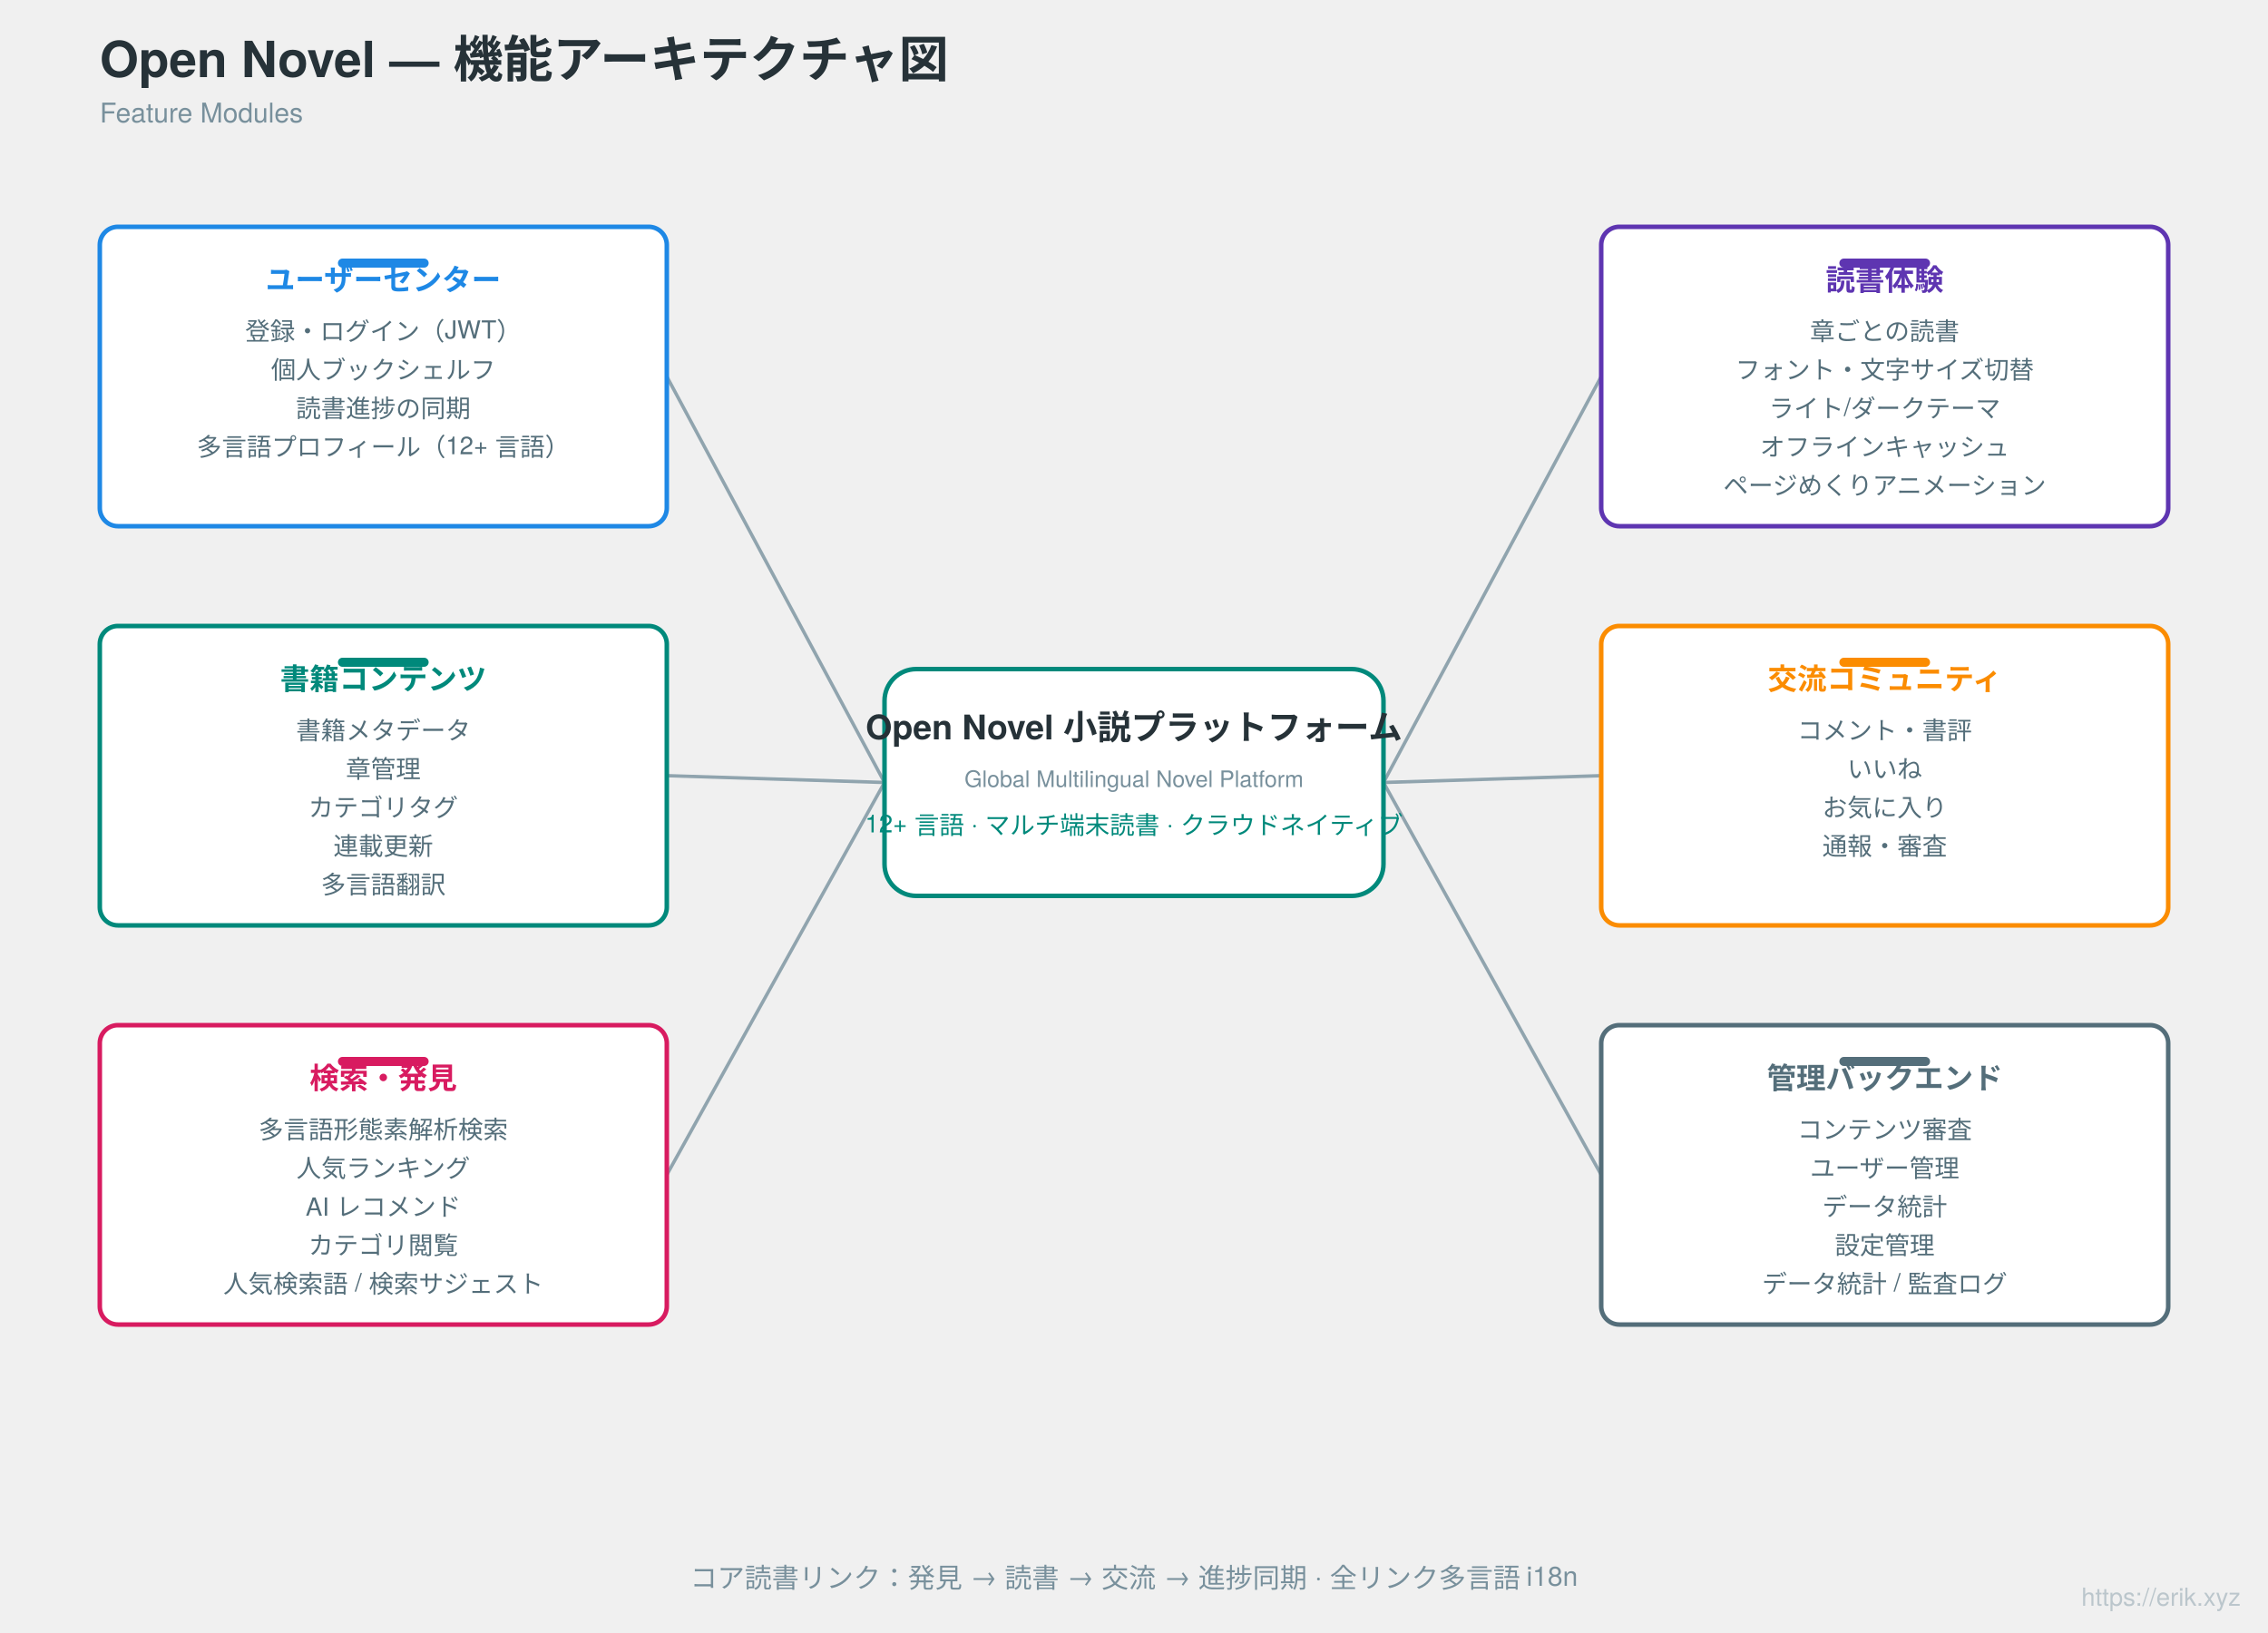
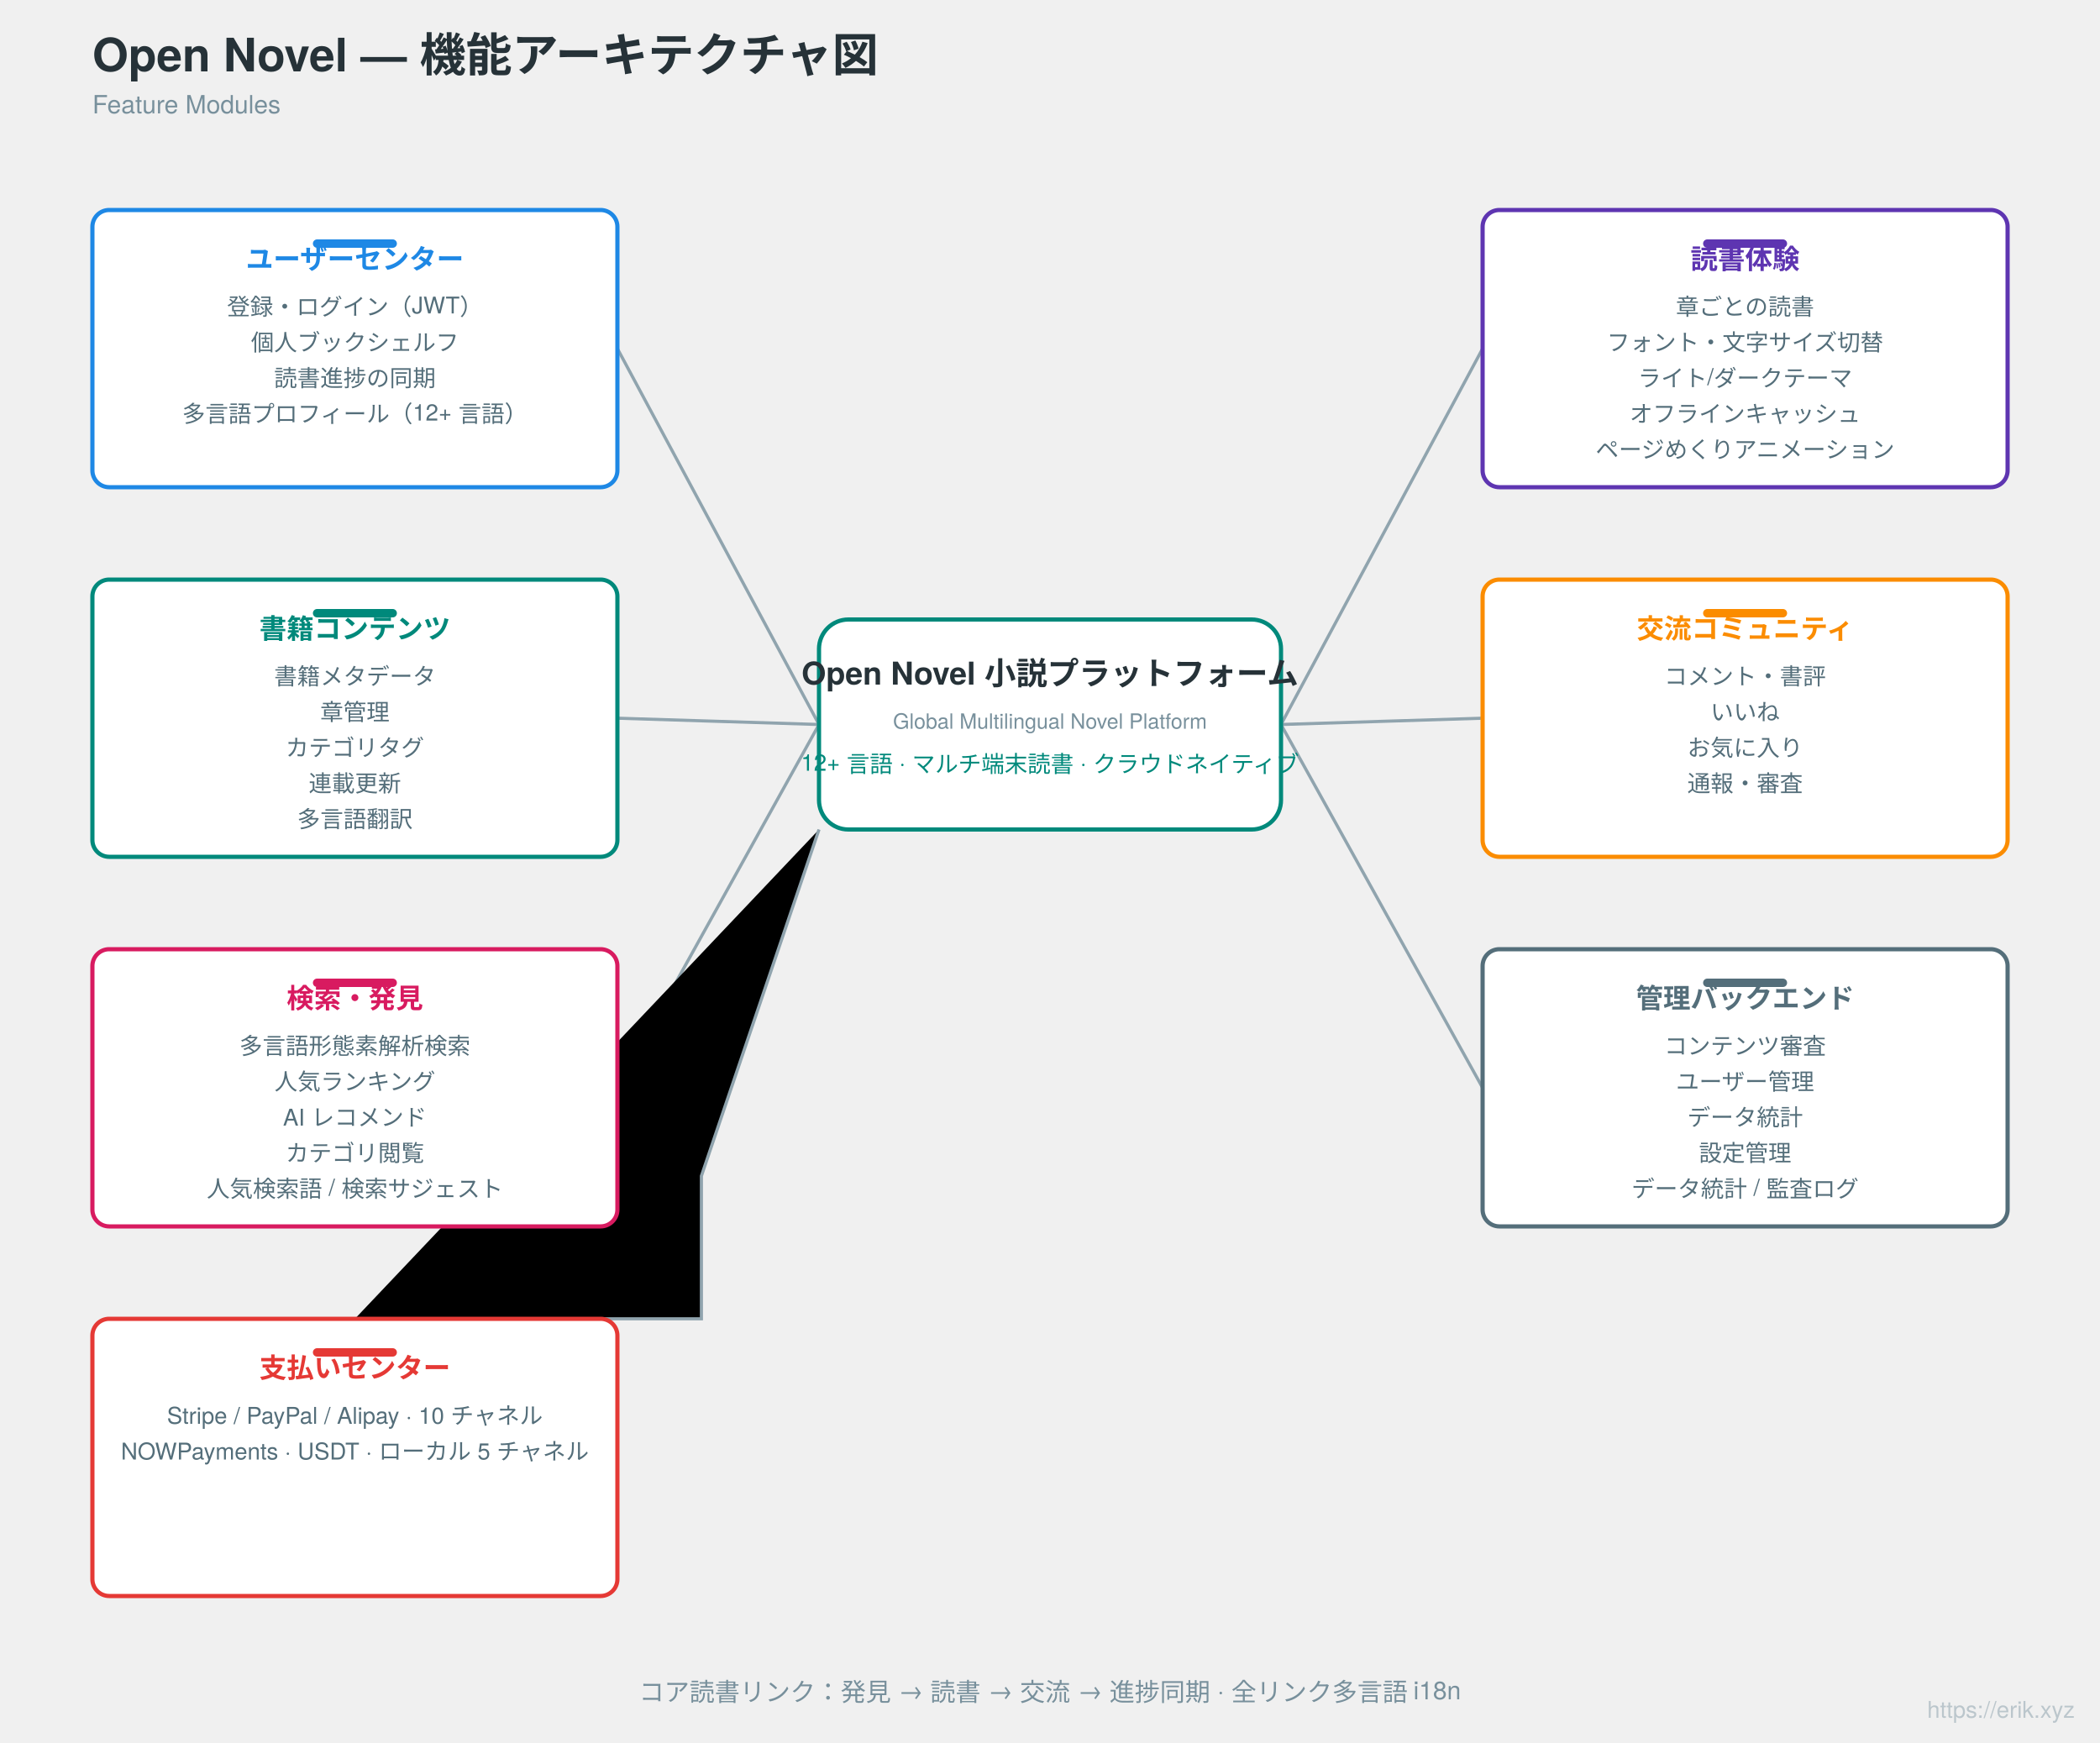
- <svg xmlns="http://www.w3.org/2000/svg" width="1000" height="720" viewBox="0 0 1000 720" font-family="'PingFang SC','Microsoft YaHei','Helvetica Neue',sans-serif">
+ <svg xmlns="http://www.w3.org/2000/svg" width="1000" height="830" viewBox="0 0 1000 830" font-family="'PingFang SC','Microsoft YaHei','Helvetica Neue',sans-serif">
  <text x="44" y="34" font-size="22" font-weight="700" fill="#263238">Open Novel — 機能アーキテクチャ図</text>
  <text x="44" y="54" font-size="12" fill="#78909c">Feature Modules</text>
  <g stroke="#90a4ae" stroke-width="1.5">
    <line x1="390" y1="345" x2="294" y2="166" />
    <line x1="390" y1="345" x2="294" y2="342" />
    <line x1="390" y1="345" x2="294" y2="518" />
    <line x1="610" y1="345" x2="706" y2="166" />
    <line x1="610" y1="345" x2="706" y2="342" />
    <line x1="610" y1="345" x2="706" y2="518" />
+     <polyline points="390,395 334,560 334,628 169,628" />
  </g>
  <g>
    <rect x="390" y="295" width="220" height="100" rx="14" fill="#ffffff" stroke="#00897b" stroke-width="2" />
    <text x="500" y="326" font-size="15" font-weight="700" fill="#263238" text-anchor="middle">Open Novel 小説プラットフォーム</text>
    <text x="500" y="347" font-size="10" fill="#78909c" text-anchor="middle">Global Multilingual Novel Platform</text>
    <text x="500" y="367" font-size="11" fill="#00897b" text-anchor="middle">12+ 言語 · マルチ端末読書 · クラウドネイティブ</text>
  </g>
  <g>
    <rect x="44" y="100" width="250" height="132" rx="8" fill="#ffffff" stroke="#1e88e5" stroke-width="2" />
    <rect x="149" y="114" width="40" height="4" rx="2" fill="#1e88e5" />
    <text x="169" y="128" font-size="13" font-weight="700" fill="#1e88e5" text-anchor="middle">ユーザーセンター</text>
    <text x="169" y="150" font-size="11" fill="#546e7a" text-anchor="middle">登録・ログイン（JWT）</text>
    <text x="169" y="167" font-size="11" fill="#546e7a" text-anchor="middle">個人ブックシェルフ</text>
    <text x="169" y="184" font-size="11" fill="#546e7a" text-anchor="middle">読書進捗の同期</text>
    <text x="169" y="201" font-size="11" fill="#546e7a" text-anchor="middle">多言語プロフィール（12+ 言語）</text>
  </g>
  <g>
    <rect x="706" y="100" width="250" height="132" rx="8" fill="#ffffff" stroke="#5e35b1" stroke-width="2" />
    <rect x="811" y="114" width="40" height="4" rx="2" fill="#5e35b1" />
    <text x="831" y="128" font-size="13" font-weight="700" fill="#5e35b1" text-anchor="middle">読書体験</text>
    <text x="831" y="150" font-size="11" fill="#546e7a" text-anchor="middle">章ごとの読書</text>
    <text x="831" y="167" font-size="11" fill="#546e7a" text-anchor="middle">フォント・文字サイズ切替</text>
    <text x="831" y="184" font-size="11" fill="#546e7a" text-anchor="middle">ライト/ダークテーマ</text>
    <text x="831" y="201" font-size="11" fill="#546e7a" text-anchor="middle">オフラインキャッシュ</text>
    <text x="831" y="218" font-size="11" fill="#546e7a" text-anchor="middle">ページめくりアニメーション</text>
  </g>
  <g>
    <rect x="44" y="276" width="250" height="132" rx="8" fill="#ffffff" stroke="#00897b" stroke-width="2" />
    <rect x="149" y="290" width="40" height="4" rx="2" fill="#00897b" />
    <text x="169" y="304" font-size="13" font-weight="700" fill="#00897b" text-anchor="middle">書籍コンテンツ</text>
    <text x="169" y="326" font-size="11" fill="#546e7a" text-anchor="middle">書籍メタデータ</text>
    <text x="169" y="343" font-size="11" fill="#546e7a" text-anchor="middle">章管理</text>
    <text x="169" y="360" font-size="11" fill="#546e7a" text-anchor="middle">カテゴリタグ</text>
    <text x="169" y="377" font-size="11" fill="#546e7a" text-anchor="middle">連載更新</text>
    <text x="169" y="394" font-size="11" fill="#546e7a" text-anchor="middle">多言語翻訳</text>
  </g>
  <g>
    <rect x="706" y="276" width="250" height="132" rx="8" fill="#ffffff" stroke="#fb8c00" stroke-width="2" />
    <rect x="811" y="290" width="40" height="4" rx="2" fill="#fb8c00" />
    <text x="831" y="304" font-size="13" font-weight="700" fill="#fb8c00" text-anchor="middle">交流コミュニティ</text>
    <text x="831" y="326" font-size="11" fill="#546e7a" text-anchor="middle">コメント・書評</text>
    <text x="831" y="343" font-size="11" fill="#546e7a" text-anchor="middle">いいね</text>
    <text x="831" y="360" font-size="11" fill="#546e7a" text-anchor="middle">お気に入り</text>
    <text x="831" y="377" font-size="11" fill="#546e7a" text-anchor="middle">通報・審査</text>
  </g>
  <g>
    <rect x="44" y="452" width="250" height="132" rx="8" fill="#ffffff" stroke="#d81b60" stroke-width="2" />
    <rect x="149" y="466" width="40" height="4" rx="2" fill="#d81b60" />
    <text x="169" y="480" font-size="13" font-weight="700" fill="#d81b60" text-anchor="middle">検索・発見</text>
    <text x="169" y="502" font-size="11" fill="#546e7a" text-anchor="middle">多言語形態素解析検索</text>
    <text x="169" y="519" font-size="11" fill="#546e7a" text-anchor="middle">人気ランキング</text>
    <text x="169" y="536" font-size="11" fill="#546e7a" text-anchor="middle">AI レコメンド</text>
    <text x="169" y="553" font-size="11" fill="#546e7a" text-anchor="middle">カテゴリ閲覧</text>
    <text x="169" y="570" font-size="11" fill="#546e7a" text-anchor="middle">人気検索語 / 検索サジェスト</text>
  </g>
  <g>
    <rect x="706" y="452" width="250" height="132" rx="8" fill="#ffffff" stroke="#546e7a" stroke-width="2" />
    <rect x="811" y="466" width="40" height="4" rx="2" fill="#546e7a" />
    <text x="831" y="480" font-size="13" font-weight="700" fill="#546e7a" text-anchor="middle">管理バックエンド</text>
    <text x="831" y="502" font-size="11" fill="#546e7a" text-anchor="middle">コンテンツ審査</text>
    <text x="831" y="519" font-size="11" fill="#546e7a" text-anchor="middle">ユーザー管理</text>
    <text x="831" y="536" font-size="11" fill="#546e7a" text-anchor="middle">データ統計</text>
    <text x="831" y="553" font-size="11" fill="#546e7a" text-anchor="middle">設定管理</text>
    <text x="831" y="570" font-size="11" fill="#546e7a" text-anchor="middle">データ統計 / 監査ログ</text>
  </g>
-   <text x="500" y="700" font-size="12" fill="#78909c" text-anchor="middle">コア読書リンク：発見 → 読書 → 交流 → 進捗同期 · 全リンク多言語 i18n</text>
-   <text x="988" y="708" font-size="11" fill="#90a4ae" opacity="0.55" text-anchor="end">https://erik.xyz</text>
+   <g>
+     <rect x="44" y="628" width="250" height="132" rx="8" fill="#ffffff" stroke="#e53935" stroke-width="2" />
+     <rect x="149" y="642" width="40" height="4" rx="2" fill="#e53935" />
+     <text x="169" y="656" font-size="13" font-weight="700" fill="#e53935" text-anchor="middle">支払いセンター</text>
+     <text x="169" y="678" font-size="11" fill="#546e7a" text-anchor="middle">Stripe / PayPal / Alipay · 10 チャネル</text>
+     <text x="169" y="695" font-size="11" fill="#546e7a" text-anchor="middle">NOWPayments · USDT · ローカル 5 チャネル</text>
+   </g>
+   <text x="500" y="810" font-size="12" fill="#78909c" text-anchor="middle">コア読書リンク：発見 → 読書 → 交流 → 進捗同期 · 全リンク多言語 i18n</text>
+   <text x="988" y="818" font-size="11" fill="#90a4ae" opacity="0.55" text-anchor="end">https://erik.xyz</text>
</svg>
